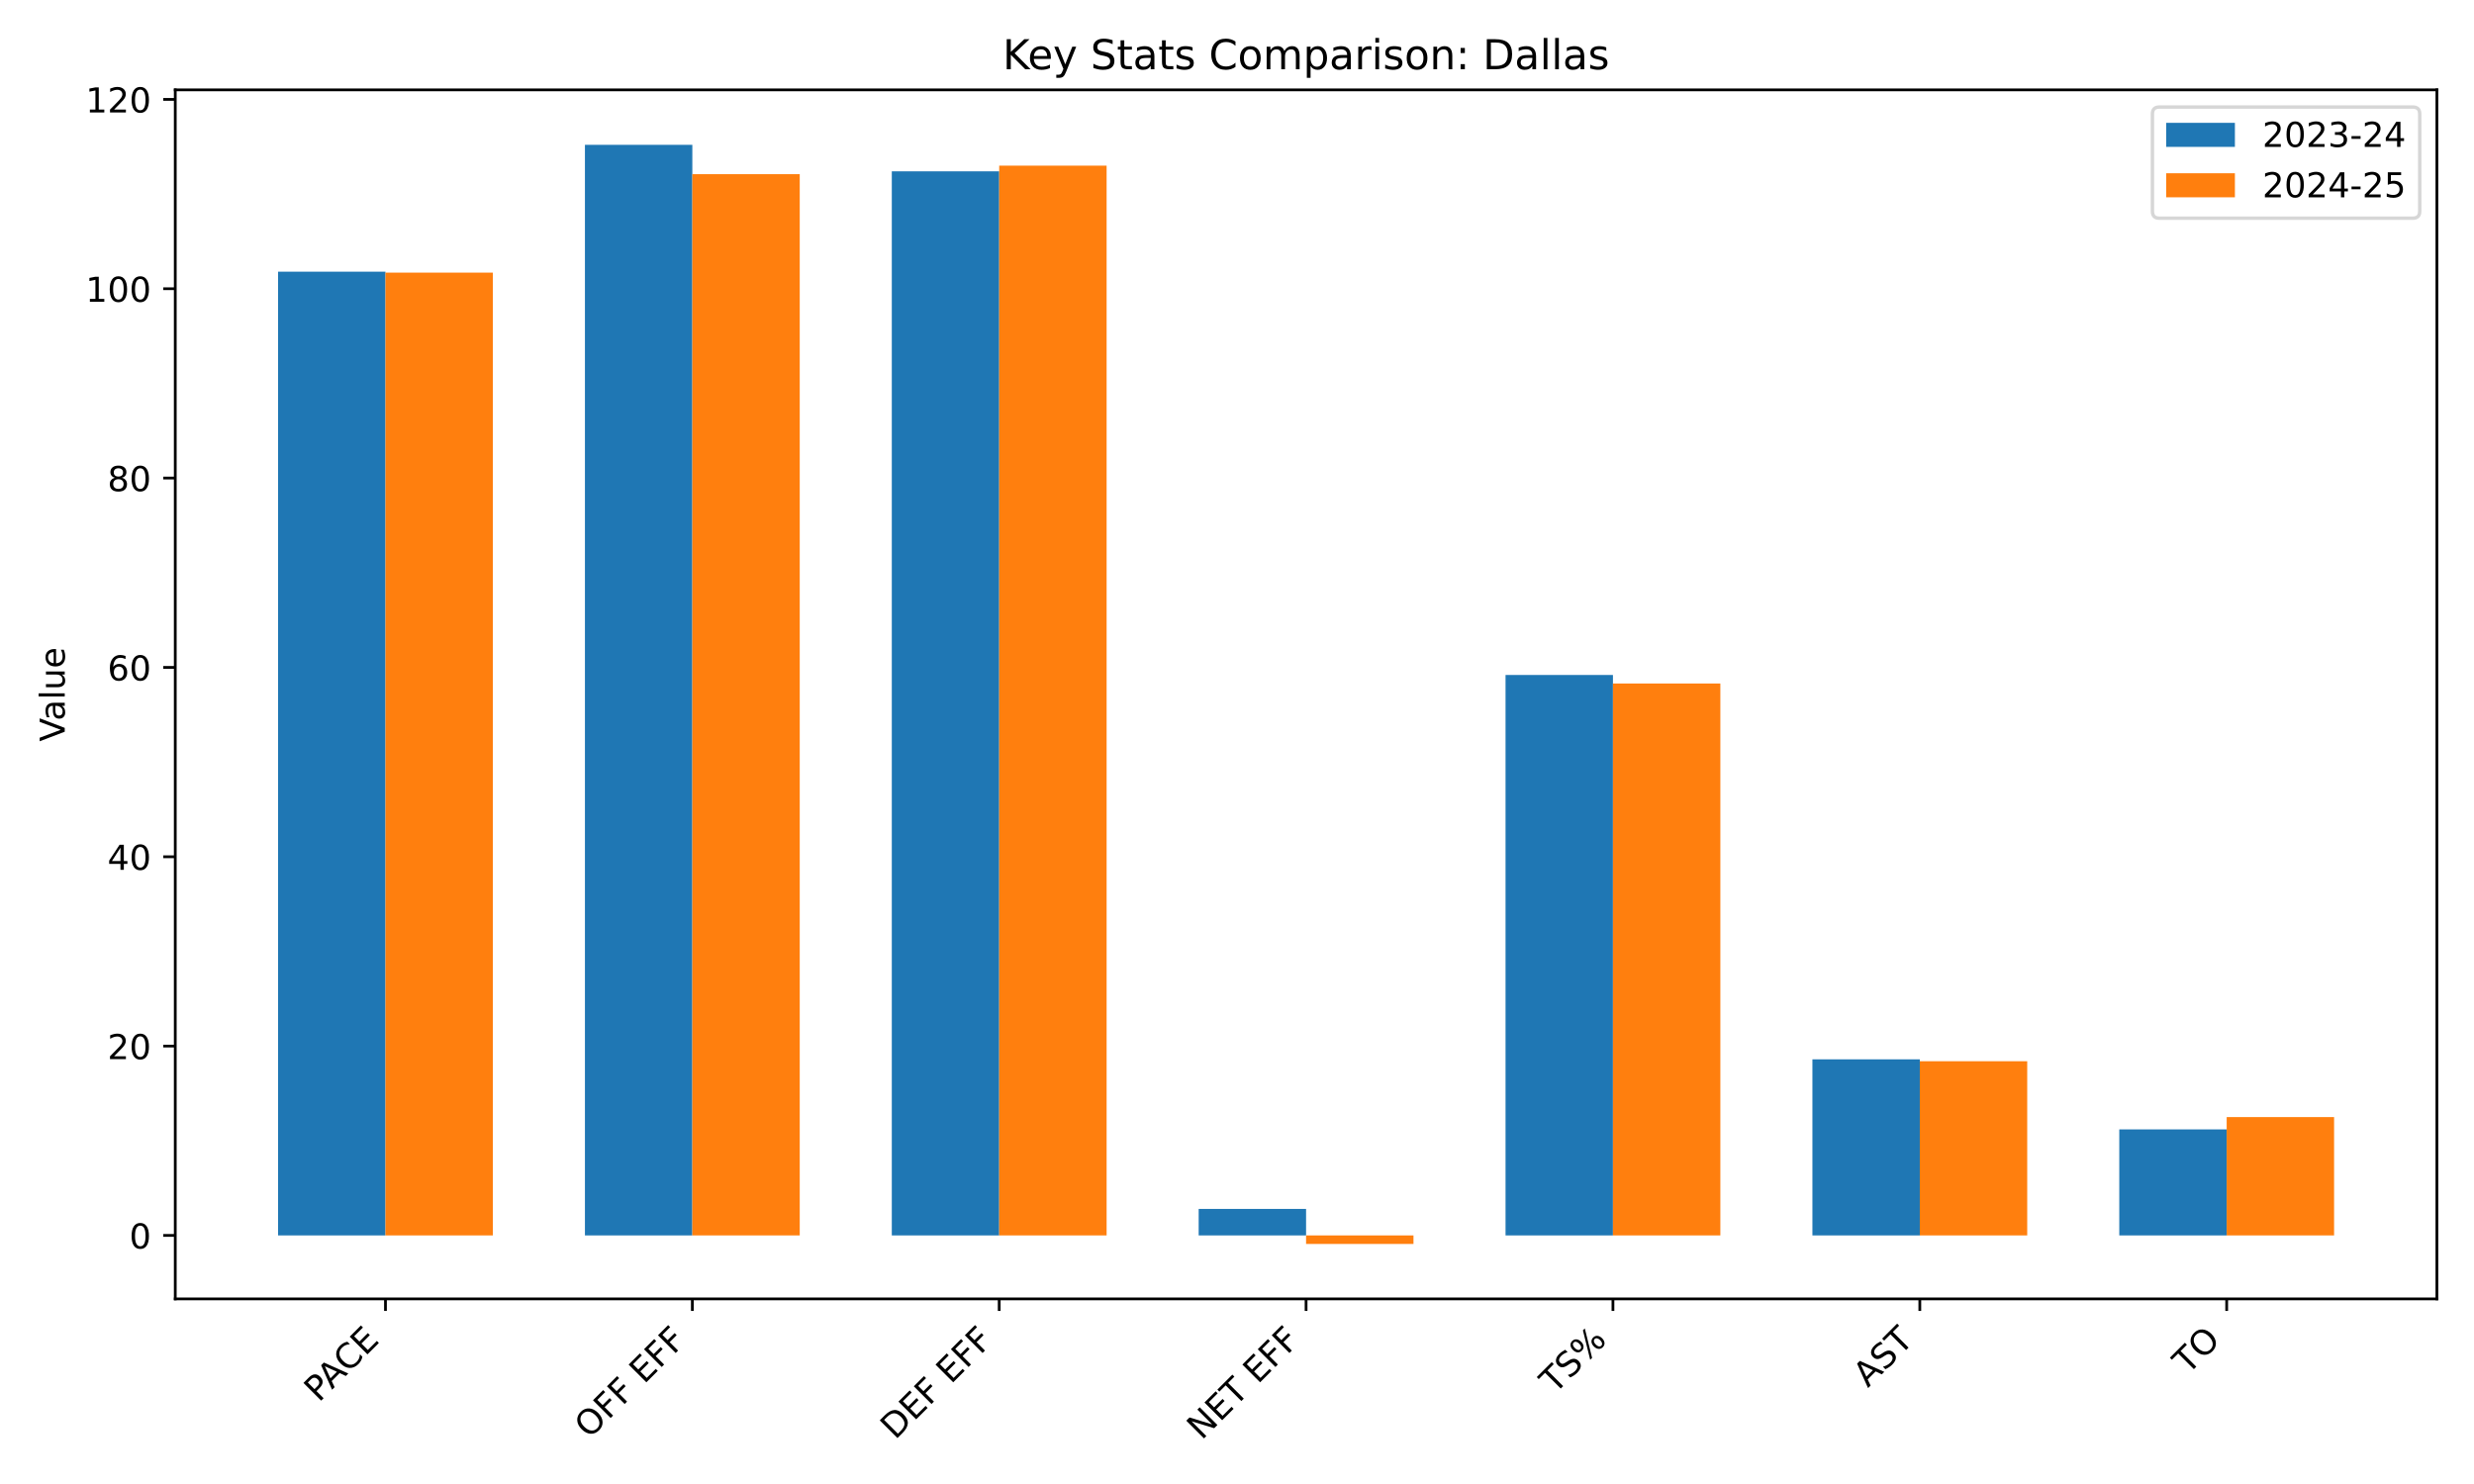
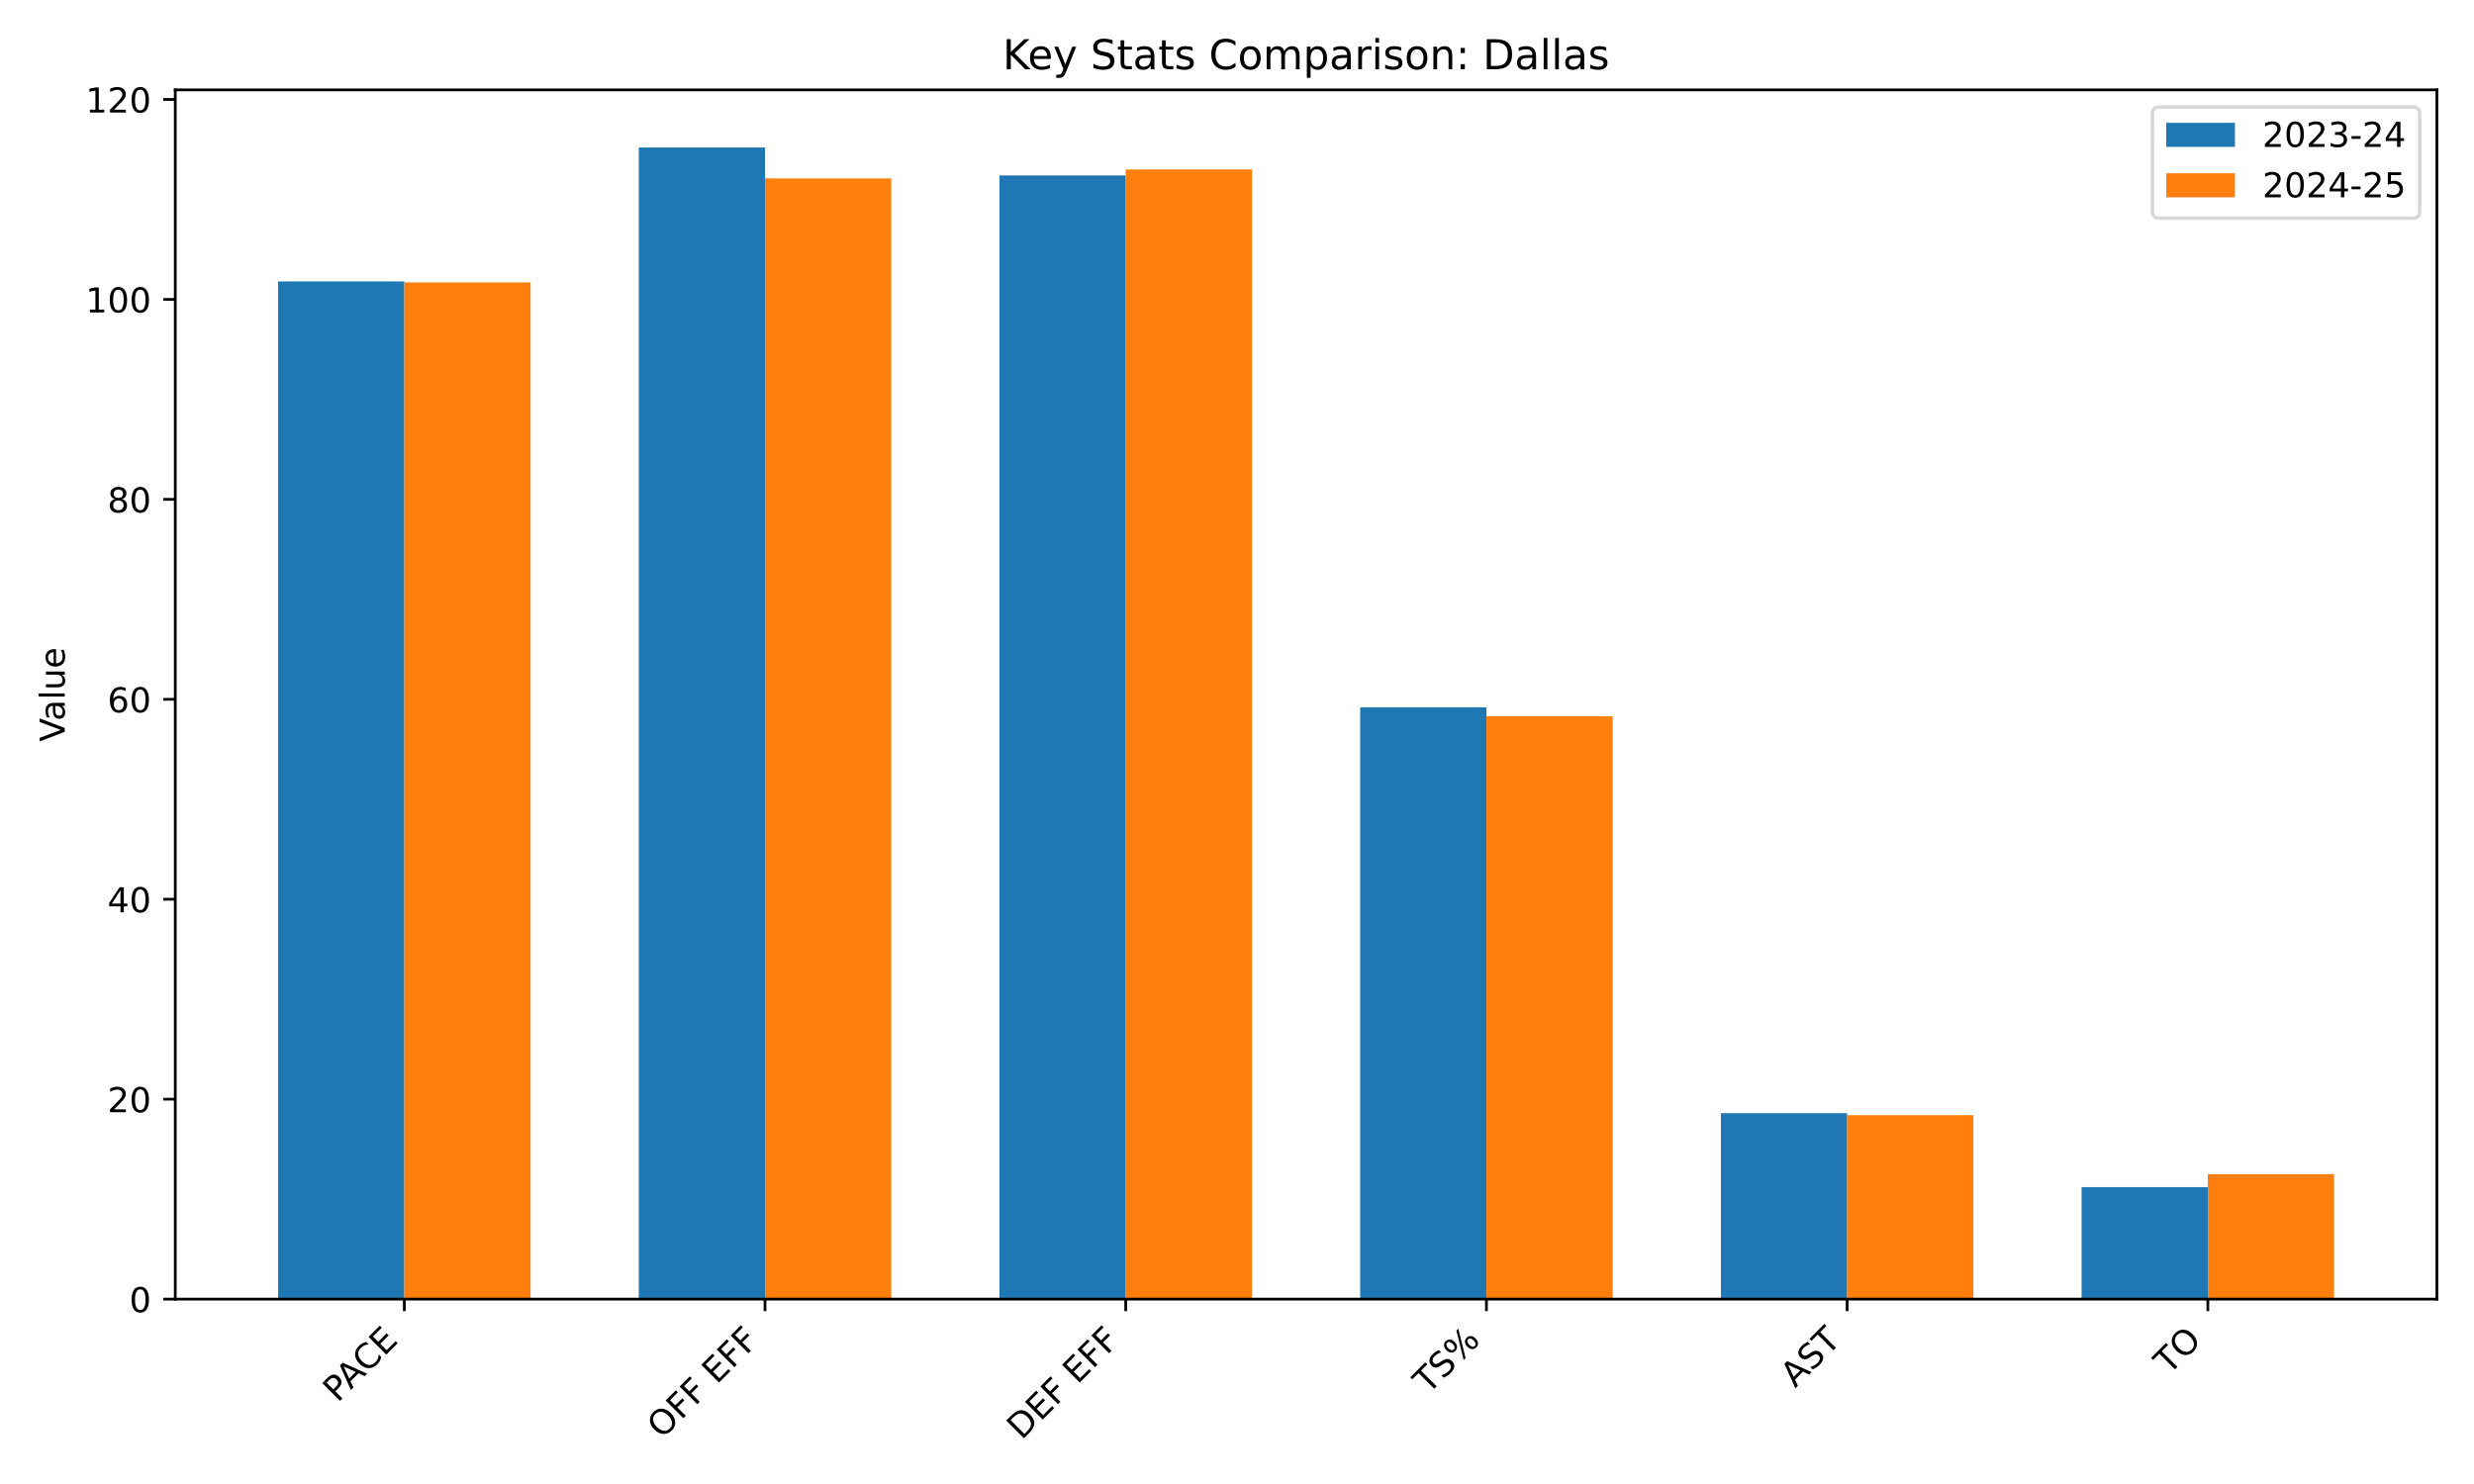
<svg xmlns="http://www.w3.org/2000/svg" xmlns:xlink="http://www.w3.org/1999/xlink" width="720pt" height="432pt" viewBox="0 0 720 432" version="1.1">
  <defs>
    <style type="text/css">*{stroke-linejoin: round; stroke-linecap: butt}</style>
  </defs>
  <g id="figure_1">
    <g id="patch_1">
      <path d="M 0 432  L 720 432  L 720 0  L 0 0  z " style="fill: #ffffff" />
    </g>
    <g id="axes_1">
      <g id="patch_2">
-         <path d="M 51.005 378.116  L 709.2 378.116  L 709.2 26.16  L 51.005 26.16  z " style="fill: #ffffff" />
+         <path d="M 51.005 378.18  L 709.2 378.18  L 709.2 26.16  L 51.005 26.16  z " style="fill: #ffffff" />
      </g>
      <g id="patch_3">
-         <path d="M 80.923 359.638  L 112.181 359.638  L 112.181 79.087  L 80.923 79.087  z " clip-path="url(#pc85f660126)" style="fill: #1f77b4" />
+         <path d="M 80.923 378.18  L 117.664 378.18  L 117.664 81.92  L 80.923 81.92  z " clip-path="url(#p7e1fa34cff)" style="fill: #1f77b4" />
      </g>
      <g id="patch_4">
-         <path d="M 170.23 359.638  L 201.488 359.638  L 201.488 42.158  L 170.23 42.158  z " clip-path="url(#pc85f660126)" style="fill: #1f77b4" />
+         <path d="M 185.898 378.18  L 222.64 378.18  L 222.64 42.923  L 185.898 42.923  z " clip-path="url(#p7e1fa34cff)" style="fill: #1f77b4" />
      </g>
      <g id="patch_5">
-         <path d="M 259.538 359.638  L 290.795 359.638  L 290.795 49.875  L 259.538 49.875  z " clip-path="url(#pc85f660126)" style="fill: #1f77b4" />
+         <path d="M 290.874 378.18  L 327.615 378.18  L 327.615 51.071  L 290.874 51.071  z " clip-path="url(#p7e1fa34cff)" style="fill: #1f77b4" />
      </g>
      <g id="patch_6">
-         <path d="M 348.845 359.638  L 380.103 359.638  L 380.103 351.921  L 348.845 351.921  z " clip-path="url(#pc85f660126)" style="fill: #1f77b4" />
+         <path d="M 395.849 378.18  L 432.59 378.18  L 432.59 205.895  L 395.849 205.895  z " clip-path="url(#p7e1fa34cff)" style="fill: #1f77b4" />
      </g>
      <g id="patch_7">
-         <path d="M 438.152 359.638  L 469.41 359.638  L 469.41 196.489  L 438.152 196.489  z " clip-path="url(#pc85f660126)" style="fill: #1f77b4" />
+         <path d="M 500.824 378.18  L 537.565 378.18  L 537.565 324.05  L 500.824 324.05  z " clip-path="url(#p7e1fa34cff)" style="fill: #1f77b4" />
      </g>
      <g id="patch_8">
-         <path d="M 527.46 359.638  L 558.717 359.638  L 558.717 308.378  L 527.46 308.378  z " clip-path="url(#pc85f660126)" style="fill: #1f77b4" />
+         <path d="M 605.799 378.18  L 642.541 378.18  L 642.541 345.586  L 605.799 345.586  z " clip-path="url(#p7e1fa34cff)" style="fill: #1f77b4" />
      </g>
      <g id="patch_9">
-         <path d="M 616.767 359.638  L 648.024 359.638  L 648.024 328.772  L 616.767 328.772  z " clip-path="url(#pc85f660126)" style="fill: #1f77b4" />
+         <path d="M 117.664 378.18  L 154.406 378.18  L 154.406 82.211  L 117.664 82.211  z " clip-path="url(#p7e1fa34cff)" style="fill: #ff7f0e" />
      </g>
      <g id="patch_10">
-         <path d="M 112.181 359.638  L 143.438 359.638  L 143.438 79.363  L 112.181 79.363  z " clip-path="url(#pc85f660126)" style="fill: #ff7f0e" />
+         <path d="M 222.64 378.18  L 259.381 378.18  L 259.381 51.945  L 222.64 51.945  z " clip-path="url(#p7e1fa34cff)" style="fill: #ff7f0e" />
      </g>
      <g id="patch_11">
-         <path d="M 201.488 359.638  L 232.745 359.638  L 232.745 50.701  L 201.488 50.701  z " clip-path="url(#pc85f660126)" style="fill: #ff7f0e" />
+         <path d="M 327.615 378.18  L 364.356 378.18  L 364.356 49.325  L 327.615 49.325  z " clip-path="url(#p7e1fa34cff)" style="fill: #ff7f0e" />
      </g>
      <g id="patch_12">
-         <path d="M 290.795 359.638  L 322.053 359.638  L 322.053 48.221  L 290.795 48.221  z " clip-path="url(#pc85f660126)" style="fill: #ff7f0e" />
+         <path d="M 432.59 378.18  L 469.331 378.18  L 469.331 208.514  L 432.59 208.514  z " clip-path="url(#p7e1fa34cff)" style="fill: #ff7f0e" />
      </g>
      <g id="patch_13">
-         <path d="M 380.103 359.638  L 411.36 359.638  L 411.36 362.118  L 380.103 362.118  z " clip-path="url(#pc85f660126)" style="fill: #ff7f0e" />
+         <path d="M 537.565 378.18  L 574.307 378.18  L 574.307 324.632  L 537.565 324.632  z " clip-path="url(#p7e1fa34cff)" style="fill: #ff7f0e" />
      </g>
      <g id="patch_14">
-         <path d="M 469.41 359.638  L 500.667 359.638  L 500.667 198.969  L 469.41 198.969  z " clip-path="url(#pc85f660126)" style="fill: #ff7f0e" />
-       </g>
-       <g id="patch_15">
-         <path d="M 558.717 359.638  L 589.975 359.638  L 589.975 308.929  L 558.717 308.929  z " clip-path="url(#pc85f660126)" style="fill: #ff7f0e" />
-       </g>
-       <g id="patch_16">
-         <path d="M 648.024 359.638  L 679.282 359.638  L 679.282 325.189  L 648.024 325.189  z " clip-path="url(#pc85f660126)" style="fill: #ff7f0e" />
+         <path d="M 642.541 378.18  L 679.282 378.18  L 679.282 341.802  L 642.541 341.802  z " clip-path="url(#p7e1fa34cff)" style="fill: #ff7f0e" />
      </g>
      <g id="matplotlib.axis_1">
        <g id="xtick_1">
          <g id="line2d_1">
            <defs>
-               <path id="m225be636bf" d="M 0 0  L 0 3.5  " style="stroke: #000000; stroke-width: 0.8" />
+               <path id="m10417e7fda" d="M 0 0  L 0 3.5  " style="stroke: #000000; stroke-width: 0.8" />
            </defs>
            <g>
-               <use xlink:href="#m225be636bf" x="112.181" y="378.116" style="stroke: #000000; stroke-width: 0.8" />
+               <use xlink:href="#m10417e7fda" x="117.664" y="378.18" style="stroke: #000000; stroke-width: 0.8" />
            </g>
          </g>
          <g id="text_1">
-             <g transform="translate(92.77817 408.421) rotate(-45) scale(0.1 -0.1)">
+             <g transform="translate(98.26196 408.4847) rotate(-45) scale(0.1 -0.1)">
              <defs>
                <path id="DejaVuSans-50" d="M 1259 4147  L 1259 2394  L 2053 2394  Q 2494 2394 2734 2622  Q 2975 2850 2975 3272  Q 2975 3691 2734 3919  Q 2494 4147 2053 4147  L 1259 4147  z M 628 4666  L 2053 4666  Q 2838 4666 3239 4311  Q 3641 3956 3641 3272  Q 3641 2581 3239 2228  Q 2838 1875 2053 1875  L 1259 1875  L 1259 0  L 628 0  L 628 4666  z " transform="scale(0.015625)" />
                <path id="DejaVuSans-41" d="M 2188 4044  L 1331 1722  L 3047 1722  L 2188 4044  z M 1831 4666  L 2547 4666  L 4325 0  L 3669 0  L 3244 1197  L 1141 1197  L 716 0  L 50 0  L 1831 4666  z " transform="scale(0.015625)" />
                <path id="DejaVuSans-43" d="M 4122 4306  L 4122 3641  Q 3803 3938 3442 4084  Q 3081 4231 2675 4231  Q 1875 4231 1450 3742  Q 1025 3253 1025 2328  Q 1025 1406 1450 917  Q 1875 428 2675 428  Q 3081 428 3442 575  Q 3803 722 4122 1019  L 4122 359  Q 3791 134 3420 21  Q 3050 -91 2638 -91  Q 1578 -91 968 557  Q 359 1206 359 2328  Q 359 3453 968 4101  Q 1578 4750 2638 4750  Q 3056 4750 3426 4639  Q 3797 4528 4122 4306  z " transform="scale(0.015625)" />
                <path id="DejaVuSans-45" d="M 628 4666  L 3578 4666  L 3578 4134  L 1259 4134  L 1259 2753  L 3481 2753  L 3481 2222  L 1259 2222  L 1259 531  L 3634 531  L 3634 0  L 628 0  L 628 4666  z " transform="scale(0.015625)" />
              </defs>
              <use xlink:href="#DejaVuSans-50" />
              <use xlink:href="#DejaVuSans-41" transform="translate(53.92773 0)" />
              <use xlink:href="#DejaVuSans-43" transform="translate(120.5859 0)" />
              <use xlink:href="#DejaVuSans-45" transform="translate(190.4102 0)" />
            </g>
          </g>
        </g>
        <g id="xtick_2">
          <g id="line2d_2">
            <g>
-               <use xlink:href="#m225be636bf" x="201.488" y="378.116" style="stroke: #000000; stroke-width: 0.8" />
+               <use xlink:href="#m10417e7fda" x="222.64" y="378.18" style="stroke: #000000; stroke-width: 0.8" />
            </g>
          </g>
          <g id="text_2">
-             <g transform="translate(171.4678 419.0387) rotate(-45) scale(0.1 -0.1)">
+             <g transform="translate(192.6196 419.1023) rotate(-45) scale(0.1 -0.1)">
              <defs>
                <path id="DejaVuSans-4f" d="M 2522 4238  Q 1834 4238 1429 3725  Q 1025 3213 1025 2328  Q 1025 1447 1429 934  Q 1834 422 2522 422  Q 3209 422 3611 934  Q 4013 1447 4013 2328  Q 4013 3213 3611 3725  Q 3209 4238 2522 4238  z M 2522 4750  Q 3503 4750 4090 4092  Q 4678 3434 4678 2328  Q 4678 1225 4090 567  Q 3503 -91 2522 -91  Q 1538 -91 948 565  Q 359 1222 359 2328  Q 359 3434 948 4092  Q 1538 4750 2522 4750  z " transform="scale(0.015625)" />
                <path id="DejaVuSans-46" d="M 628 4666  L 3309 4666  L 3309 4134  L 1259 4134  L 1259 2759  L 3109 2759  L 3109 2228  L 1259 2228  L 1259 0  L 628 0  L 628 4666  z " transform="scale(0.015625)" />
                <path id="DejaVuSans-20" transform="scale(0.015625)" />
              </defs>
              <use xlink:href="#DejaVuSans-4f" />
              <use xlink:href="#DejaVuSans-46" transform="translate(78.71094 0)" />
              <use xlink:href="#DejaVuSans-46" transform="translate(136.2305 0)" />
              <use xlink:href="#DejaVuSans-20" transform="translate(193.75 0)" />
              <use xlink:href="#DejaVuSans-45" transform="translate(225.5371 0)" />
              <use xlink:href="#DejaVuSans-46" transform="translate(288.7207 0)" />
              <use xlink:href="#DejaVuSans-46" transform="translate(346.2402 0)" />
            </g>
          </g>
        </g>
        <g id="xtick_3">
          <g id="line2d_3">
            <g>
-               <use xlink:href="#m225be636bf" x="290.795" y="378.116" style="stroke: #000000; stroke-width: 0.8" />
+               <use xlink:href="#m10417e7fda" x="327.615" y="378.18" style="stroke: #000000; stroke-width: 0.8" />
            </g>
          </g>
          <g id="text_3">
-             <g transform="translate(260.4956 419.3182) rotate(-45) scale(0.1 -0.1)">
+             <g transform="translate(297.3153 419.3819) rotate(-45) scale(0.1 -0.1)">
              <defs>
                <path id="DejaVuSans-44" d="M 1259 4147  L 1259 519  L 2022 519  Q 2988 519 3436 956  Q 3884 1394 3884 2338  Q 3884 3275 3436 3711  Q 2988 4147 2022 4147  L 1259 4147  z M 628 4666  L 1925 4666  Q 3281 4666 3915 4102  Q 4550 3538 4550 2338  Q 4550 1131 3912 565  Q 3275 0 1925 0  L 628 0  L 628 4666  z " transform="scale(0.015625)" />
              </defs>
              <use xlink:href="#DejaVuSans-44" />
              <use xlink:href="#DejaVuSans-45" transform="translate(77.00195 0)" />
              <use xlink:href="#DejaVuSans-46" transform="translate(140.1855 0)" />
              <use xlink:href="#DejaVuSans-20" transform="translate(197.7051 0)" />
              <use xlink:href="#DejaVuSans-45" transform="translate(229.4922 0)" />
              <use xlink:href="#DejaVuSans-46" transform="translate(292.6758 0)" />
              <use xlink:href="#DejaVuSans-46" transform="translate(350.1953 0)" />
            </g>
          </g>
        </g>
        <g id="xtick_4">
          <g id="line2d_4">
            <g>
-               <use xlink:href="#m225be636bf" x="380.103" y="378.116" style="stroke: #000000; stroke-width: 0.8" />
+               <use xlink:href="#m10417e7fda" x="432.59" y="378.18" style="stroke: #000000; stroke-width: 0.8" />
            </g>
          </g>
          <g id="text_4">
-             <g transform="translate(349.7057 419.4154) rotate(-45) scale(0.1 -0.1)">
-               <defs>
-                 <path id="DejaVuSans-4e" d="M 628 4666  L 1478 4666  L 3547 763  L 3547 4666  L 4159 4666  L 4159 0  L 3309 0  L 1241 3903  L 1241 0  L 628 0  L 628 4666  z " transform="scale(0.015625)" />
+             <g transform="translate(415.5931 406.0794) rotate(-45) scale(0.1 -0.1)">
+               <defs>
                <path id="DejaVuSans-54" d="M -19 4666  L 3928 4666  L 3928 4134  L 2272 4134  L 2272 0  L 1638 0  L 1638 4134  L -19 4134  L -19 4666  z " transform="scale(0.015625)" />
-               </defs>
-               <use xlink:href="#DejaVuSans-4e" />
-               <use xlink:href="#DejaVuSans-45" transform="translate(74.80469 0)" />
-               <use xlink:href="#DejaVuSans-54" transform="translate(137.9883 0)" />
-               <use xlink:href="#DejaVuSans-20" transform="translate(199.0723 0)" />
-               <use xlink:href="#DejaVuSans-45" transform="translate(230.8594 0)" />
-               <use xlink:href="#DejaVuSans-46" transform="translate(294.043 0)" />
-               <use xlink:href="#DejaVuSans-46" transform="translate(351.5625 0)" />
-             </g>
-           </g>
-         </g>
-         <g id="xtick_5">
-           <g id="line2d_5">
-             <g>
-               <use xlink:href="#m225be636bf" x="469.41" y="378.116" style="stroke: #000000; stroke-width: 0.8" />
-             </g>
-           </g>
-           <g id="text_5">
-             <g transform="translate(452.4127 406.0158) rotate(-45) scale(0.1 -0.1)">
-               <defs>
                <path id="DejaVuSans-53" d="M 3425 4513  L 3425 3897  Q 3066 4069 2747 4153  Q 2428 4238 2131 4238  Q 1616 4238 1336 4038  Q 1056 3838 1056 3469  Q 1056 3159 1242 3001  Q 1428 2844 1947 2747  L 2328 2669  Q 3034 2534 3370 2195  Q 3706 1856 3706 1288  Q 3706 609 3251 259  Q 2797 -91 1919 -91  Q 1588 -91 1214 -16  Q 841 59 441 206  L 441 856  Q 825 641 1194 531  Q 1563 422 1919 422  Q 2459 422 2753 634  Q 3047 847 3047 1241  Q 3047 1584 2836 1778  Q 2625 1972 2144 2069  L 1759 2144  Q 1053 2284 737 2584  Q 422 2884 422 3419  Q 422 4038 858 4394  Q 1294 4750 2059 4750  Q 2388 4750 2728 4690  Q 3069 4631 3425 4513  z " transform="scale(0.015625)" />
                <path id="DejaVuSans-25" d="M 4653 2053  Q 4381 2053 4226 1822  Q 4072 1591 4072 1178  Q 4072 772 4226 539  Q 4381 306 4653 306  Q 4919 306 5073 539  Q 5228 772 5228 1178  Q 5228 1588 5073 1820  Q 4919 2053 4653 2053  z M 4653 2450  Q 5147 2450 5437 2106  Q 5728 1763 5728 1178  Q 5728 594 5436 251  Q 5144 -91 4653 -91  Q 4153 -91 3862 251  Q 3572 594 3572 1178  Q 3572 1766 3864 2108  Q 4156 2450 4653 2450  z M 1428 4353  Q 1159 4353 1004 4120  Q 850 3888 850 3481  Q 850 3069 1003 2837  Q 1156 2606 1428 2606  Q 1700 2606 1854 2837  Q 2009 3069 2009 3481  Q 2009 3884 1853 4118  Q 1697 4353 1428 4353  z M 4250 4750  L 4750 4750  L 1831 -91  L 1331 -91  L 4250 4750  z M 1428 4750  Q 1922 4750 2215 4408  Q 2509 4066 2509 3481  Q 2509 2891 2217 2550  Q 1925 2209 1428 2209  Q 931 2209 642 2551  Q 353 2894 353 3481  Q 353 4063 643 4406  Q 934 4750 1428 4750  z " transform="scale(0.015625)" />
              </defs>
              <use xlink:href="#DejaVuSans-54" />
              <use xlink:href="#DejaVuSans-53" transform="translate(61.08398 0)" />
              <use xlink:href="#DejaVuSans-25" transform="translate(124.5605 0)" />
            </g>
          </g>
        </g>
-         <g id="xtick_6">
-           <g id="line2d_6">
-             <g>
-               <use xlink:href="#m225be636bf" x="558.717" y="378.116" style="stroke: #000000; stroke-width: 0.8" />
-             </g>
-           </g>
-           <g id="text_6">
-             <g transform="translate(543.6016 404.1342) rotate(-45) scale(0.1 -0.1)">
+         <g id="xtick_5">
+           <g id="line2d_5">
+             <g>
+               <use xlink:href="#m10417e7fda" x="537.565" y="378.18" style="stroke: #000000; stroke-width: 0.8" />
+             </g>
+           </g>
+           <g id="text_5">
+             <g transform="translate(522.4499 404.1978) rotate(-45) scale(0.1 -0.1)">
              <use xlink:href="#DejaVuSans-41" />
              <use xlink:href="#DejaVuSans-53" transform="translate(68.4082 0)" />
              <use xlink:href="#DejaVuSans-54" transform="translate(131.8848 0)" />
            </g>
          </g>
        </g>
-         <g id="xtick_7">
-           <g id="line2d_7">
-             <g>
-               <use xlink:href="#m225be636bf" x="648.024" y="378.116" style="stroke: #000000; stroke-width: 0.8" />
-             </g>
-           </g>
-           <g id="text_7">
-             <g transform="translate(636.6688 400.3744) rotate(-45) scale(0.1 -0.1)">
+         <g id="xtick_6">
+           <g id="line2d_6">
+             <g>
+               <use xlink:href="#m10417e7fda" x="642.541" y="378.18" style="stroke: #000000; stroke-width: 0.8" />
+             </g>
+           </g>
+           <g id="text_6">
+             <g transform="translate(631.185 400.438) rotate(-45) scale(0.1 -0.1)">
              <use xlink:href="#DejaVuSans-54" />
              <use xlink:href="#DejaVuSans-4f" transform="translate(61.08398 0)" />
            </g>
          </g>
        </g>
      </g>
      <g id="matplotlib.axis_2">
        <g id="ytick_1">
+           <g id="line2d_7">
+             <defs>
+               <path id="md3fa8063cb" d="M 0 0  L -3.5 0  " style="stroke: #000000; stroke-width: 0.8" />
+             </defs>
+             <g>
+               <use xlink:href="#md3fa8063cb" x="51.005" y="378.18" style="stroke: #000000; stroke-width: 0.8" />
+             </g>
+           </g>
+           <g id="text_7">
+             <g transform="translate(37.6425 381.9792) scale(0.1 -0.1)">
+               <defs>
+                 <path id="DejaVuSans-30" d="M 2034 4250  Q 1547 4250 1301 3770  Q 1056 3291 1056 2328  Q 1056 1369 1301 889  Q 1547 409 2034 409  Q 2525 409 2770 889  Q 3016 1369 3016 2328  Q 3016 3291 2770 3770  Q 2525 4250 2034 4250  z M 2034 4750  Q 2819 4750 3233 4129  Q 3647 3509 3647 2328  Q 3647 1150 3233 529  Q 2819 -91 2034 -91  Q 1250 -91 836 529  Q 422 1150 422 2328  Q 422 3509 836 4129  Q 1250 4750 2034 4750  z " transform="scale(0.015625)" />
+               </defs>
+               <use xlink:href="#DejaVuSans-30" />
+             </g>
+           </g>
+         </g>
+         <g id="ytick_2">
          <g id="line2d_8">
-             <defs>
-               <path id="m24704cbaa3" d="M 0 0  L -3.5 0  " style="stroke: #000000; stroke-width: 0.8" />
-             </defs>
-             <g>
-               <use xlink:href="#m24704cbaa3" x="51.005" y="359.638" style="stroke: #000000; stroke-width: 0.8" />
+             <g>
+               <use xlink:href="#md3fa8063cb" x="51.005" y="319.976" style="stroke: #000000; stroke-width: 0.8" />
            </g>
          </g>
          <g id="text_8">
-             <g transform="translate(37.6425 363.4372) scale(0.1 -0.1)">
-               <defs>
-                 <path id="DejaVuSans-30" d="M 2034 4250  Q 1547 4250 1301 3770  Q 1056 3291 1056 2328  Q 1056 1369 1301 889  Q 1547 409 2034 409  Q 2525 409 2770 889  Q 3016 1369 3016 2328  Q 3016 3291 2770 3770  Q 2525 4250 2034 4250  z M 2034 4750  Q 2819 4750 3233 4129  Q 3647 3509 3647 2328  Q 3647 1150 3233 529  Q 2819 -91 2034 -91  Q 1250 -91 836 529  Q 422 1150 422 2328  Q 422 3509 836 4129  Q 1250 4750 2034 4750  z " transform="scale(0.015625)" />
-               </defs>
-               <use xlink:href="#DejaVuSans-30" />
-             </g>
-           </g>
-         </g>
-         <g id="ytick_2">
-           <g id="line2d_9">
-             <g>
-               <use xlink:href="#m24704cbaa3" x="51.005" y="304.52" style="stroke: #000000; stroke-width: 0.8" />
-             </g>
-           </g>
-           <g id="text_9">
-             <g transform="translate(31.28 308.3192) scale(0.1 -0.1)">
+             <g transform="translate(31.28 323.7748) scale(0.1 -0.1)">
              <defs>
                <path id="DejaVuSans-32" d="M 1228 531  L 3431 531  L 3431 0  L 469 0  L 469 531  Q 828 903 1448 1529  Q 2069 2156 2228 2338  Q 2531 2678 2651 2914  Q 2772 3150 2772 3378  Q 2772 3750 2511 3984  Q 2250 4219 1831 4219  Q 1534 4219 1204 4116  Q 875 4013 500 3803  L 500 4441  Q 881 4594 1212 4672  Q 1544 4750 1819 4750  Q 2544 4750 2975 4387  Q 3406 4025 3406 3419  Q 3406 3131 3298 2873  Q 3191 2616 2906 2266  Q 2828 2175 2409 1742  Q 1991 1309 1228 531  z " transform="scale(0.015625)" />
              </defs>
              <use xlink:href="#DejaVuSans-32" />
              <use xlink:href="#DejaVuSans-30" transform="translate(63.62305 0)" />
            </g>
          </g>
        </g>
        <g id="ytick_3">
-           <g id="line2d_10">
-             <g>
-               <use xlink:href="#m24704cbaa3" x="51.005" y="249.402" style="stroke: #000000; stroke-width: 0.8" />
-             </g>
-           </g>
-           <g id="text_10">
-             <g transform="translate(31.28 253.2011) scale(0.1 -0.1)">
+           <g id="line2d_9">
+             <g>
+               <use xlink:href="#md3fa8063cb" x="51.005" y="261.771" style="stroke: #000000; stroke-width: 0.8" />
+             </g>
+           </g>
+           <g id="text_9">
+             <g transform="translate(31.28 265.5705) scale(0.1 -0.1)">
              <defs>
                <path id="DejaVuSans-34" d="M 2419 4116  L 825 1625  L 2419 1625  L 2419 4116  z M 2253 4666  L 3047 4666  L 3047 1625  L 3713 1625  L 3713 1100  L 3047 1100  L 3047 0  L 2419 0  L 2419 1100  L 313 1100  L 313 1709  L 2253 4666  z " transform="scale(0.015625)" />
              </defs>
              <use xlink:href="#DejaVuSans-34" />
              <use xlink:href="#DejaVuSans-30" transform="translate(63.62305 0)" />
            </g>
          </g>
        </g>
        <g id="ytick_4">
-           <g id="line2d_11">
-             <g>
-               <use xlink:href="#m24704cbaa3" x="51.005" y="194.284" style="stroke: #000000; stroke-width: 0.8" />
-             </g>
-           </g>
-           <g id="text_11">
-             <g transform="translate(31.28 198.0831) scale(0.1 -0.1)">
+           <g id="line2d_10">
+             <g>
+               <use xlink:href="#md3fa8063cb" x="51.005" y="203.567" style="stroke: #000000; stroke-width: 0.8" />
+             </g>
+           </g>
+           <g id="text_10">
+             <g transform="translate(31.28 207.3661) scale(0.1 -0.1)">
              <defs>
                <path id="DejaVuSans-36" d="M 2113 2584  Q 1688 2584 1439 2293  Q 1191 2003 1191 1497  Q 1191 994 1439 701  Q 1688 409 2113 409  Q 2538 409 2786 701  Q 3034 994 3034 1497  Q 3034 2003 2786 2293  Q 2538 2584 2113 2584  z M 3366 4563  L 3366 3988  Q 3128 4100 2886 4159  Q 2644 4219 2406 4219  Q 1781 4219 1451 3797  Q 1122 3375 1075 2522  Q 1259 2794 1537 2939  Q 1816 3084 2150 3084  Q 2853 3084 3261 2657  Q 3669 2231 3669 1497  Q 3669 778 3244 343  Q 2819 -91 2113 -91  Q 1303 -91 875 529  Q 447 1150 447 2328  Q 447 3434 972 4092  Q 1497 4750 2381 4750  Q 2619 4750 2861 4703  Q 3103 4656 3366 4563  z " transform="scale(0.015625)" />
              </defs>
              <use xlink:href="#DejaVuSans-36" />
              <use xlink:href="#DejaVuSans-30" transform="translate(63.62305 0)" />
            </g>
          </g>
        </g>
        <g id="ytick_5">
-           <g id="line2d_12">
-             <g>
-               <use xlink:href="#m24704cbaa3" x="51.005" y="139.166" style="stroke: #000000; stroke-width: 0.8" />
-             </g>
-           </g>
-           <g id="text_12">
-             <g transform="translate(31.28 142.965) scale(0.1 -0.1)">
+           <g id="line2d_11">
+             <g>
+               <use xlink:href="#md3fa8063cb" x="51.005" y="145.363" style="stroke: #000000; stroke-width: 0.8" />
+             </g>
+           </g>
+           <g id="text_11">
+             <g transform="translate(31.28 149.1618) scale(0.1 -0.1)">
              <defs>
                <path id="DejaVuSans-38" d="M 2034 2216  Q 1584 2216 1326 1975  Q 1069 1734 1069 1313  Q 1069 891 1326 650  Q 1584 409 2034 409  Q 2484 409 2743 651  Q 3003 894 3003 1313  Q 3003 1734 2745 1975  Q 2488 2216 2034 2216  z M 1403 2484  Q 997 2584 770 2862  Q 544 3141 544 3541  Q 544 4100 942 4425  Q 1341 4750 2034 4750  Q 2731 4750 3128 4425  Q 3525 4100 3525 3541  Q 3525 3141 3298 2862  Q 3072 2584 2669 2484  Q 3125 2378 3379 2068  Q 3634 1759 3634 1313  Q 3634 634 3220 271  Q 2806 -91 2034 -91  Q 1263 -91 848 271  Q 434 634 434 1313  Q 434 1759 690 2068  Q 947 2378 1403 2484  z M 1172 3481  Q 1172 3119 1398 2916  Q 1625 2713 2034 2713  Q 2441 2713 2670 2916  Q 2900 3119 2900 3481  Q 2900 3844 2670 4047  Q 2441 4250 2034 4250  Q 1625 4250 1398 4047  Q 1172 3844 1172 3481  z " transform="scale(0.015625)" />
              </defs>
              <use xlink:href="#DejaVuSans-38" />
              <use xlink:href="#DejaVuSans-30" transform="translate(63.62305 0)" />
            </g>
          </g>
        </g>
        <g id="ytick_6">
-           <g id="line2d_13">
-             <g>
-               <use xlink:href="#m24704cbaa3" x="51.005" y="84.048" style="stroke: #000000; stroke-width: 0.8" />
-             </g>
-           </g>
-           <g id="text_13">
-             <g transform="translate(24.9175 87.84696) scale(0.1 -0.1)">
+           <g id="line2d_12">
+             <g>
+               <use xlink:href="#md3fa8063cb" x="51.005" y="87.158" style="stroke: #000000; stroke-width: 0.8" />
+             </g>
+           </g>
+           <g id="text_12">
+             <g transform="translate(24.9175 90.95739) scale(0.1 -0.1)">
              <defs>
                <path id="DejaVuSans-31" d="M 794 531  L 1825 531  L 1825 4091  L 703 3866  L 703 4441  L 1819 4666  L 2450 4666  L 2450 531  L 3481 531  L 3481 0  L 794 0  L 794 531  z " transform="scale(0.015625)" />
              </defs>
              <use xlink:href="#DejaVuSans-31" />
              <use xlink:href="#DejaVuSans-30" transform="translate(63.62305 0)" />
              <use xlink:href="#DejaVuSans-30" transform="translate(127.2461 0)" />
            </g>
          </g>
        </g>
        <g id="ytick_7">
-           <g id="line2d_14">
-             <g>
-               <use xlink:href="#m24704cbaa3" x="51.005" y="28.93" style="stroke: #000000; stroke-width: 0.8" />
-             </g>
-           </g>
-           <g id="text_14">
-             <g transform="translate(24.9175 32.7289) scale(0.1 -0.1)">
+           <g id="line2d_13">
+             <g>
+               <use xlink:href="#md3fa8063cb" x="51.005" y="28.954" style="stroke: #000000; stroke-width: 0.8" />
+             </g>
+           </g>
+           <g id="text_13">
+             <g transform="translate(24.9175 32.75303) scale(0.1 -0.1)">
              <use xlink:href="#DejaVuSans-31" />
              <use xlink:href="#DejaVuSans-32" transform="translate(63.62305 0)" />
              <use xlink:href="#DejaVuSans-30" transform="translate(127.2461 0)" />
            </g>
          </g>
        </g>
-         <g id="text_15">
-           <g transform="translate(18.83781 215.8694) rotate(-90) scale(0.1 -0.1)">
+         <g id="text_14">
+           <g transform="translate(18.83781 215.9012) rotate(-90) scale(0.1 -0.1)">
            <defs>
              <path id="DejaVuSans-56" d="M 1831 0  L 50 4666  L 709 4666  L 2188 738  L 3669 4666  L 4325 4666  L 2547 0  L 1831 0  z " transform="scale(0.015625)" />
              <path id="DejaVuSans-61" d="M 2194 1759  Q 1497 1759 1228 1600  Q 959 1441 959 1056  Q 959 750 1161 570  Q 1363 391 1709 391  Q 2188 391 2477 730  Q 2766 1069 2766 1631  L 2766 1759  L 2194 1759  z M 3341 1997  L 3341 0  L 2766 0  L 2766 531  Q 2569 213 2275 61  Q 1981 -91 1556 -91  Q 1019 -91 701 211  Q 384 513 384 1019  Q 384 1609 779 1909  Q 1175 2209 1959 2209  L 2766 2209  L 2766 2266  Q 2766 2663 2505 2880  Q 2244 3097 1772 3097  Q 1472 3097 1187 3025  Q 903 2953 641 2809  L 641 3341  Q 956 3463 1253 3523  Q 1550 3584 1831 3584  Q 2591 3584 2966 3190  Q 3341 2797 3341 1997  z " transform="scale(0.015625)" />
              <path id="DejaVuSans-6c" d="M 603 4863  L 1178 4863  L 1178 0  L 603 0  L 603 4863  z " transform="scale(0.015625)" />
              <path id="DejaVuSans-75" d="M 544 1381  L 544 3500  L 1119 3500  L 1119 1403  Q 1119 906 1312 657  Q 1506 409 1894 409  Q 2359 409 2629 706  Q 2900 1003 2900 1516  L 2900 3500  L 3475 3500  L 3475 0  L 2900 0  L 2900 538  Q 2691 219 2414 64  Q 2138 -91 1772 -91  Q 1169 -91 856 284  Q 544 659 544 1381  z M 1991 3584  L 1991 3584  z " transform="scale(0.015625)" />
              <path id="DejaVuSans-65" d="M 3597 1894  L 3597 1613  L 953 1613  Q 991 1019 1311 708  Q 1631 397 2203 397  Q 2534 397 2845 478  Q 3156 559 3463 722  L 3463 178  Q 3153 47 2828 -22  Q 2503 -91 2169 -91  Q 1331 -91 842 396  Q 353 884 353 1716  Q 353 2575 817 3079  Q 1281 3584 2069 3584  Q 2775 3584 3186 3129  Q 3597 2675 3597 1894  z M 3022 2063  Q 3016 2534 2758 2815  Q 2500 3097 2075 3097  Q 1594 3097 1305 2825  Q 1016 2553 972 2059  L 3022 2063  z " transform="scale(0.015625)" />
            </defs>
            <use xlink:href="#DejaVuSans-56" />
            <use xlink:href="#DejaVuSans-61" transform="translate(60.6582 0)" />
            <use xlink:href="#DejaVuSans-6c" transform="translate(121.9375 0)" />
            <use xlink:href="#DejaVuSans-75" transform="translate(149.7207 0)" />
            <use xlink:href="#DejaVuSans-65" transform="translate(213.0996 0)" />
          </g>
        </g>
      </g>
+       <g id="patch_15">
+         <path d="M 51.005 378.18  L 51.005 26.16  " style="fill: none; stroke: #000000; stroke-width: 0.8; stroke-linejoin: miter; stroke-linecap: square" />
+       </g>
+       <g id="patch_16">
+         <path d="M 709.2 378.18  L 709.2 26.16  " style="fill: none; stroke: #000000; stroke-width: 0.8; stroke-linejoin: miter; stroke-linecap: square" />
+       </g>
      <g id="patch_17">
-         <path d="M 51.005 378.116  L 51.005 26.16  " style="fill: none; stroke: #000000; stroke-width: 0.8; stroke-linejoin: miter; stroke-linecap: square" />
+         <path d="M 51.005 378.18  L 709.2 378.18  " style="fill: none; stroke: #000000; stroke-width: 0.8; stroke-linejoin: miter; stroke-linecap: square" />
      </g>
      <g id="patch_18">
-         <path d="M 709.2 378.116  L 709.2 26.16  " style="fill: none; stroke: #000000; stroke-width: 0.8; stroke-linejoin: miter; stroke-linecap: square" />
-       </g>
-       <g id="patch_19">
-         <path d="M 51.005 378.116  L 709.2 378.116  " style="fill: none; stroke: #000000; stroke-width: 0.8; stroke-linejoin: miter; stroke-linecap: square" />
-       </g>
-       <g id="patch_20">
        <path d="M 51.005 26.16  L 709.2 26.16  " style="fill: none; stroke: #000000; stroke-width: 0.8; stroke-linejoin: miter; stroke-linecap: square" />
      </g>
-       <g id="text_16">
+       <g id="text_15">
        <g transform="translate(291.8097 20.16) scale(0.12 -0.12)">
          <defs>
            <path id="DejaVuSans-4b" d="M 628 4666  L 1259 4666  L 1259 2694  L 3353 4666  L 4166 4666  L 1850 2491  L 4331 0  L 3500 0  L 1259 2247  L 1259 0  L 628 0  L 628 4666  z " transform="scale(0.015625)" />
            <path id="DejaVuSans-79" d="M 2059 -325  Q 1816 -950 1584 -1140  Q 1353 -1331 966 -1331  L 506 -1331  L 506 -850  L 844 -850  Q 1081 -850 1212 -737  Q 1344 -625 1503 -206  L 1606 56  L 191 3500  L 800 3500  L 1894 763  L 2988 3500  L 3597 3500  L 2059 -325  z " transform="scale(0.015625)" />
            <path id="DejaVuSans-74" d="M 1172 4494  L 1172 3500  L 2356 3500  L 2356 3053  L 1172 3053  L 1172 1153  Q 1172 725 1289 603  Q 1406 481 1766 481  L 2356 481  L 2356 0  L 1766 0  Q 1100 0 847 248  Q 594 497 594 1153  L 594 3053  L 172 3053  L 172 3500  L 594 3500  L 594 4494  L 1172 4494  z " transform="scale(0.015625)" />
            <path id="DejaVuSans-73" d="M 2834 3397  L 2834 2853  Q 2591 2978 2328 3040  Q 2066 3103 1784 3103  Q 1356 3103 1142 2972  Q 928 2841 928 2578  Q 928 2378 1081 2264  Q 1234 2150 1697 2047  L 1894 2003  Q 2506 1872 2764 1633  Q 3022 1394 3022 966  Q 3022 478 2636 193  Q 2250 -91 1575 -91  Q 1294 -91 989 -36  Q 684 19 347 128  L 347 722  Q 666 556 975 473  Q 1284 391 1588 391  Q 1994 391 2212 530  Q 2431 669 2431 922  Q 2431 1156 2273 1281  Q 2116 1406 1581 1522  L 1381 1569  Q 847 1681 609 1914  Q 372 2147 372 2553  Q 372 3047 722 3315  Q 1072 3584 1716 3584  Q 2034 3584 2315 3537  Q 2597 3491 2834 3397  z " transform="scale(0.015625)" />
            <path id="DejaVuSans-6f" d="M 1959 3097  Q 1497 3097 1228 2736  Q 959 2375 959 1747  Q 959 1119 1226 758  Q 1494 397 1959 397  Q 2419 397 2687 759  Q 2956 1122 2956 1747  Q 2956 2369 2687 2733  Q 2419 3097 1959 3097  z M 1959 3584  Q 2709 3584 3137 3096  Q 3566 2609 3566 1747  Q 3566 888 3137 398  Q 2709 -91 1959 -91  Q 1206 -91 779 398  Q 353 888 353 1747  Q 353 2609 779 3096  Q 1206 3584 1959 3584  z " transform="scale(0.015625)" />
            <path id="DejaVuSans-6d" d="M 3328 2828  Q 3544 3216 3844 3400  Q 4144 3584 4550 3584  Q 5097 3584 5394 3201  Q 5691 2819 5691 2113  L 5691 0  L 5113 0  L 5113 2094  Q 5113 2597 4934 2840  Q 4756 3084 4391 3084  Q 3944 3084 3684 2787  Q 3425 2491 3425 1978  L 3425 0  L 2847 0  L 2847 2094  Q 2847 2600 2669 2842  Q 2491 3084 2119 3084  Q 1678 3084 1418 2786  Q 1159 2488 1159 1978  L 1159 0  L 581 0  L 581 3500  L 1159 3500  L 1159 2956  Q 1356 3278 1631 3431  Q 1906 3584 2284 3584  Q 2666 3584 2933 3390  Q 3200 3197 3328 2828  z " transform="scale(0.015625)" />
            <path id="DejaVuSans-70" d="M 1159 525  L 1159 -1331  L 581 -1331  L 581 3500  L 1159 3500  L 1159 2969  Q 1341 3281 1617 3432  Q 1894 3584 2278 3584  Q 2916 3584 3314 3078  Q 3713 2572 3713 1747  Q 3713 922 3314 415  Q 2916 -91 2278 -91  Q 1894 -91 1617 61  Q 1341 213 1159 525  z M 3116 1747  Q 3116 2381 2855 2742  Q 2594 3103 2138 3103  Q 1681 3103 1420 2742  Q 1159 2381 1159 1747  Q 1159 1113 1420 752  Q 1681 391 2138 391  Q 2594 391 2855 752  Q 3116 1113 3116 1747  z " transform="scale(0.015625)" />
            <path id="DejaVuSans-72" d="M 2631 2963  Q 2534 3019 2420 3045  Q 2306 3072 2169 3072  Q 1681 3072 1420 2755  Q 1159 2438 1159 1844  L 1159 0  L 581 0  L 581 3500  L 1159 3500  L 1159 2956  Q 1341 3275 1631 3429  Q 1922 3584 2338 3584  Q 2397 3584 2469 3576  Q 2541 3569 2628 3553  L 2631 2963  z " transform="scale(0.015625)" />
            <path id="DejaVuSans-69" d="M 603 3500  L 1178 3500  L 1178 0  L 603 0  L 603 3500  z M 603 4863  L 1178 4863  L 1178 4134  L 603 4134  L 603 4863  z " transform="scale(0.015625)" />
            <path id="DejaVuSans-6e" d="M 3513 2113  L 3513 0  L 2938 0  L 2938 2094  Q 2938 2591 2744 2837  Q 2550 3084 2163 3084  Q 1697 3084 1428 2787  Q 1159 2491 1159 1978  L 1159 0  L 581 0  L 581 3500  L 1159 3500  L 1159 2956  Q 1366 3272 1645 3428  Q 1925 3584 2291 3584  Q 2894 3584 3203 3211  Q 3513 2838 3513 2113  z " transform="scale(0.015625)" />
            <path id="DejaVuSans-3a" d="M 750 794  L 1409 794  L 1409 0  L 750 0  L 750 794  z M 750 3309  L 1409 3309  L 1409 2516  L 750 2516  L 750 3309  z " transform="scale(0.015625)" />
          </defs>
          <use xlink:href="#DejaVuSans-4b" />
          <use xlink:href="#DejaVuSans-65" transform="translate(60.57617 0)" />
          <use xlink:href="#DejaVuSans-79" transform="translate(122.0996 0)" />
          <use xlink:href="#DejaVuSans-20" transform="translate(181.2793 0)" />
          <use xlink:href="#DejaVuSans-53" transform="translate(213.0664 0)" />
          <use xlink:href="#DejaVuSans-74" transform="translate(276.543 0)" />
          <use xlink:href="#DejaVuSans-61" transform="translate(315.752 0)" />
          <use xlink:href="#DejaVuSans-74" transform="translate(377.0312 0)" />
          <use xlink:href="#DejaVuSans-73" transform="translate(416.2402 0)" />
          <use xlink:href="#DejaVuSans-20" transform="translate(468.3398 0)" />
          <use xlink:href="#DejaVuSans-43" transform="translate(500.127 0)" />
          <use xlink:href="#DejaVuSans-6f" transform="translate(569.9512 0)" />
          <use xlink:href="#DejaVuSans-6d" transform="translate(631.1328 0)" />
          <use xlink:href="#DejaVuSans-70" transform="translate(728.5449 0)" />
          <use xlink:href="#DejaVuSans-61" transform="translate(792.0215 0)" />
          <use xlink:href="#DejaVuSans-72" transform="translate(853.3008 0)" />
          <use xlink:href="#DejaVuSans-69" transform="translate(894.4141 0)" />
          <use xlink:href="#DejaVuSans-73" transform="translate(922.1973 0)" />
          <use xlink:href="#DejaVuSans-6f" transform="translate(974.2969 0)" />
          <use xlink:href="#DejaVuSans-6e" transform="translate(1035.479 0)" />
          <use xlink:href="#DejaVuSans-3a" transform="translate(1098.857 0)" />
          <use xlink:href="#DejaVuSans-20" transform="translate(1132.549 0)" />
          <use xlink:href="#DejaVuSans-44" transform="translate(1164.336 0)" />
          <use xlink:href="#DejaVuSans-61" transform="translate(1241.338 0)" />
          <use xlink:href="#DejaVuSans-6c" transform="translate(1302.617 0)" />
          <use xlink:href="#DejaVuSans-6c" transform="translate(1330.4 0)" />
          <use xlink:href="#DejaVuSans-61" transform="translate(1358.184 0)" />
          <use xlink:href="#DejaVuSans-73" transform="translate(1419.463 0)" />
        </g>
      </g>
      <g id="legend_1">
-         <g id="patch_21">
+         <g id="patch_19">
          <path d="M 628.417 63.516  L 702.2 63.516  Q 704.2 63.516 704.2 61.516  L 704.2 33.16  Q 704.2 31.16 702.2 31.16  L 628.417 31.16  Q 626.417 31.16 626.417 33.16  L 626.417 61.516  Q 626.417 63.516 628.417 63.516  z " style="fill: #ffffff; opacity: 0.8; stroke: #cccccc; stroke-linejoin: miter" />
        </g>
-         <g id="patch_22">
+         <g id="patch_20">
          <path d="M 630.417 42.758  L 650.417 42.758  L 650.417 35.758  L 630.417 35.758  z " style="fill: #1f77b4" />
        </g>
-         <g id="text_17">
+         <g id="text_16">
          <g transform="translate(658.4172 42.75844) scale(0.1 -0.1)">
            <defs>
              <path id="DejaVuSans-33" d="M 2597 2516  Q 3050 2419 3304 2112  Q 3559 1806 3559 1356  Q 3559 666 3084 287  Q 2609 -91 1734 -91  Q 1441 -91 1130 -33  Q 819 25 488 141  L 488 750  Q 750 597 1062 519  Q 1375 441 1716 441  Q 2309 441 2620 675  Q 2931 909 2931 1356  Q 2931 1769 2642 2001  Q 2353 2234 1838 2234  L 1294 2234  L 1294 2753  L 1863 2753  Q 2328 2753 2575 2939  Q 2822 3125 2822 3475  Q 2822 3834 2567 4026  Q 2313 4219 1838 4219  Q 1578 4219 1281 4162  Q 984 4106 628 3988  L 628 4550  Q 988 4650 1302 4700  Q 1616 4750 1894 4750  Q 2613 4750 3031 4423  Q 3450 4097 3450 3541  Q 3450 3153 3228 2886  Q 3006 2619 2597 2516  z " transform="scale(0.015625)" />
              <path id="DejaVuSans-2d" d="M 313 2009  L 1997 2009  L 1997 1497  L 313 1497  L 313 2009  z " transform="scale(0.015625)" />
            </defs>
            <use xlink:href="#DejaVuSans-32" />
            <use xlink:href="#DejaVuSans-30" transform="translate(63.62305 0)" />
            <use xlink:href="#DejaVuSans-32" transform="translate(127.2461 0)" />
            <use xlink:href="#DejaVuSans-33" transform="translate(190.8691 0)" />
            <use xlink:href="#DejaVuSans-2d" transform="translate(254.4922 0)" />
            <use xlink:href="#DejaVuSans-32" transform="translate(290.5762 0)" />
            <use xlink:href="#DejaVuSans-34" transform="translate(354.1992 0)" />
          </g>
        </g>
-         <g id="patch_23">
+         <g id="patch_21">
          <path d="M 630.417 57.437  L 650.417 57.437  L 650.417 50.437  L 630.417 50.437  z " style="fill: #ff7f0e" />
        </g>
-         <g id="text_18">
+         <g id="text_17">
          <g transform="translate(658.4172 57.43656) scale(0.1 -0.1)">
            <defs>
              <path id="DejaVuSans-35" d="M 691 4666  L 3169 4666  L 3169 4134  L 1269 4134  L 1269 2991  Q 1406 3038 1543 3061  Q 1681 3084 1819 3084  Q 2600 3084 3056 2656  Q 3513 2228 3513 1497  Q 3513 744 3044 326  Q 2575 -91 1722 -91  Q 1428 -91 1123 -41  Q 819 9 494 109  L 494 744  Q 775 591 1075 516  Q 1375 441 1709 441  Q 2250 441 2565 725  Q 2881 1009 2881 1497  Q 2881 1984 2565 2268  Q 2250 2553 1709 2553  Q 1456 2553 1204 2497  Q 953 2441 691 2322  L 691 4666  z " transform="scale(0.015625)" />
            </defs>
            <use xlink:href="#DejaVuSans-32" />
            <use xlink:href="#DejaVuSans-30" transform="translate(63.62305 0)" />
            <use xlink:href="#DejaVuSans-32" transform="translate(127.2461 0)" />
            <use xlink:href="#DejaVuSans-34" transform="translate(190.8691 0)" />
            <use xlink:href="#DejaVuSans-2d" transform="translate(254.4922 0)" />
            <use xlink:href="#DejaVuSans-32" transform="translate(290.5762 0)" />
            <use xlink:href="#DejaVuSans-35" transform="translate(354.1992 0)" />
          </g>
        </g>
      </g>
    </g>
  </g>
  <defs>
-     <clipPath id="pc85f660126">
-       <rect x="51.005" y="26.16" width="658.195" height="351.956" />
+     <clipPath id="p7e1fa34cff">
+       <rect x="51.005" y="26.16" width="658.195" height="352.02" />
    </clipPath>
  </defs>
</svg>
